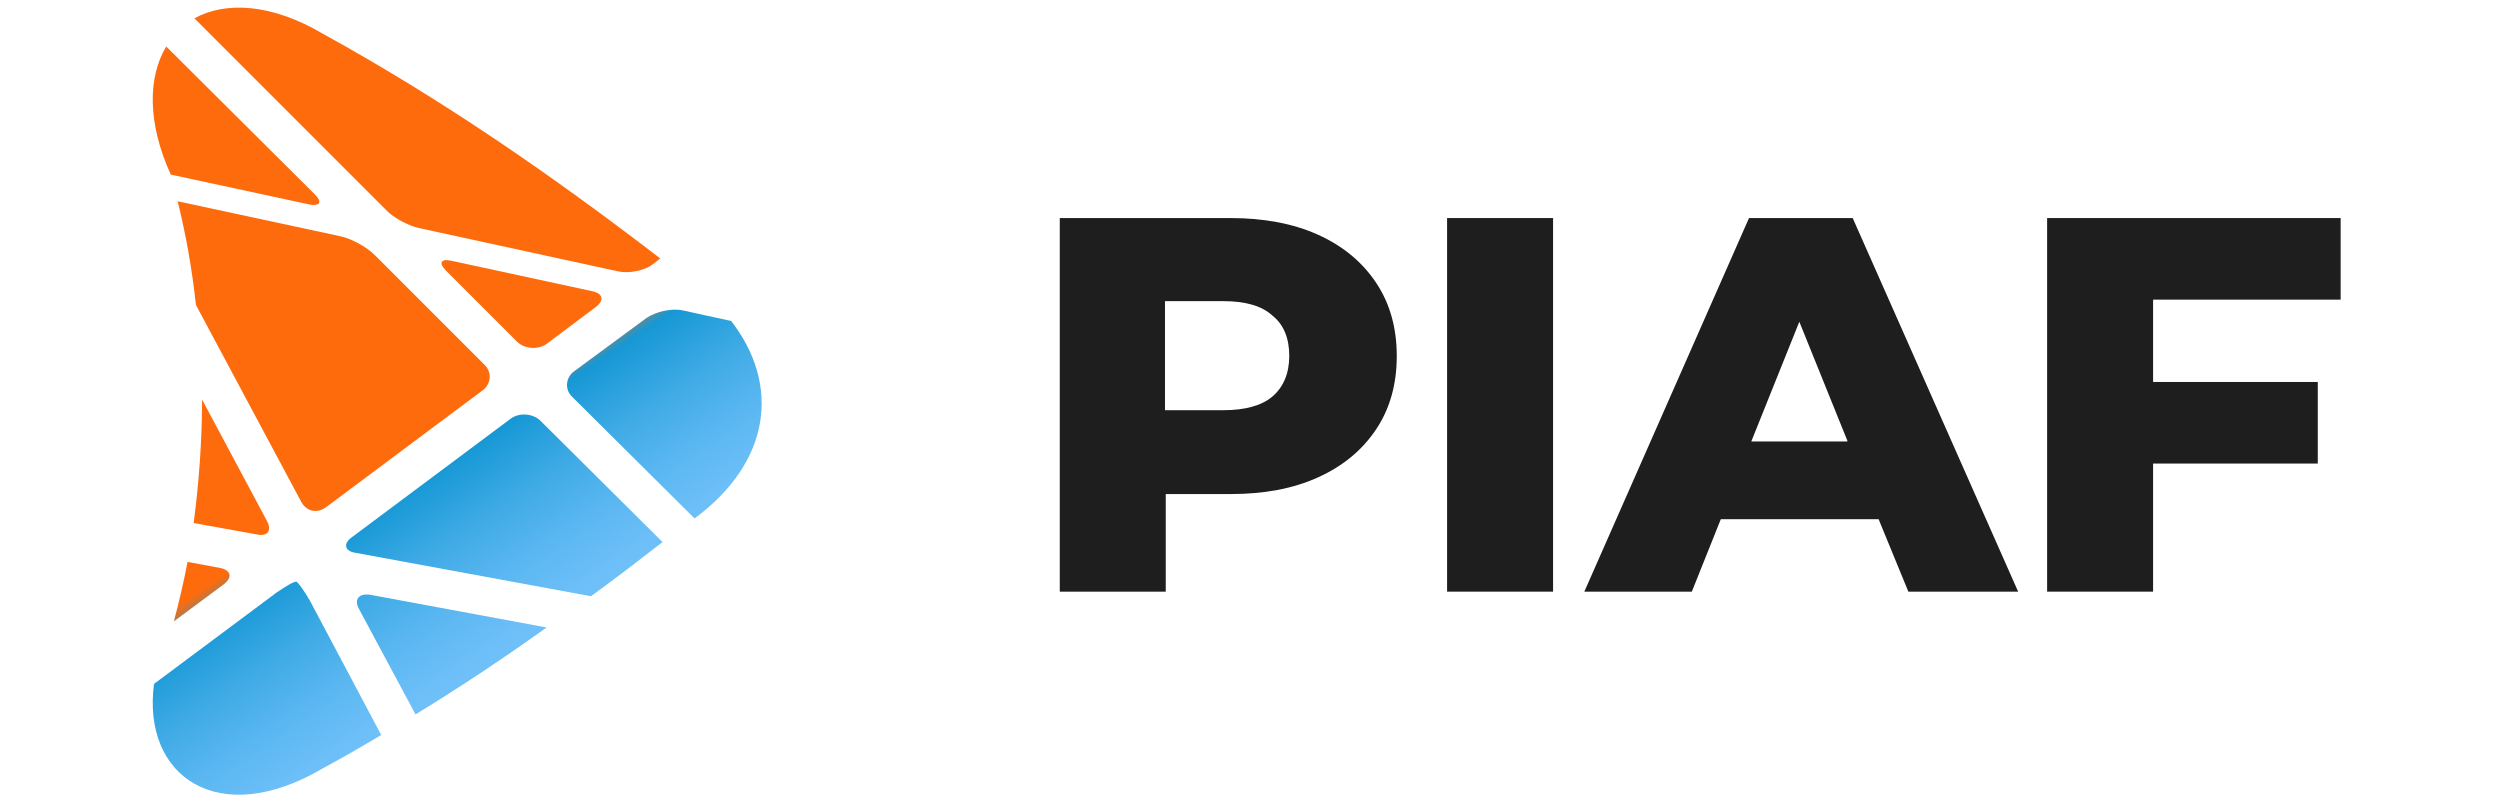
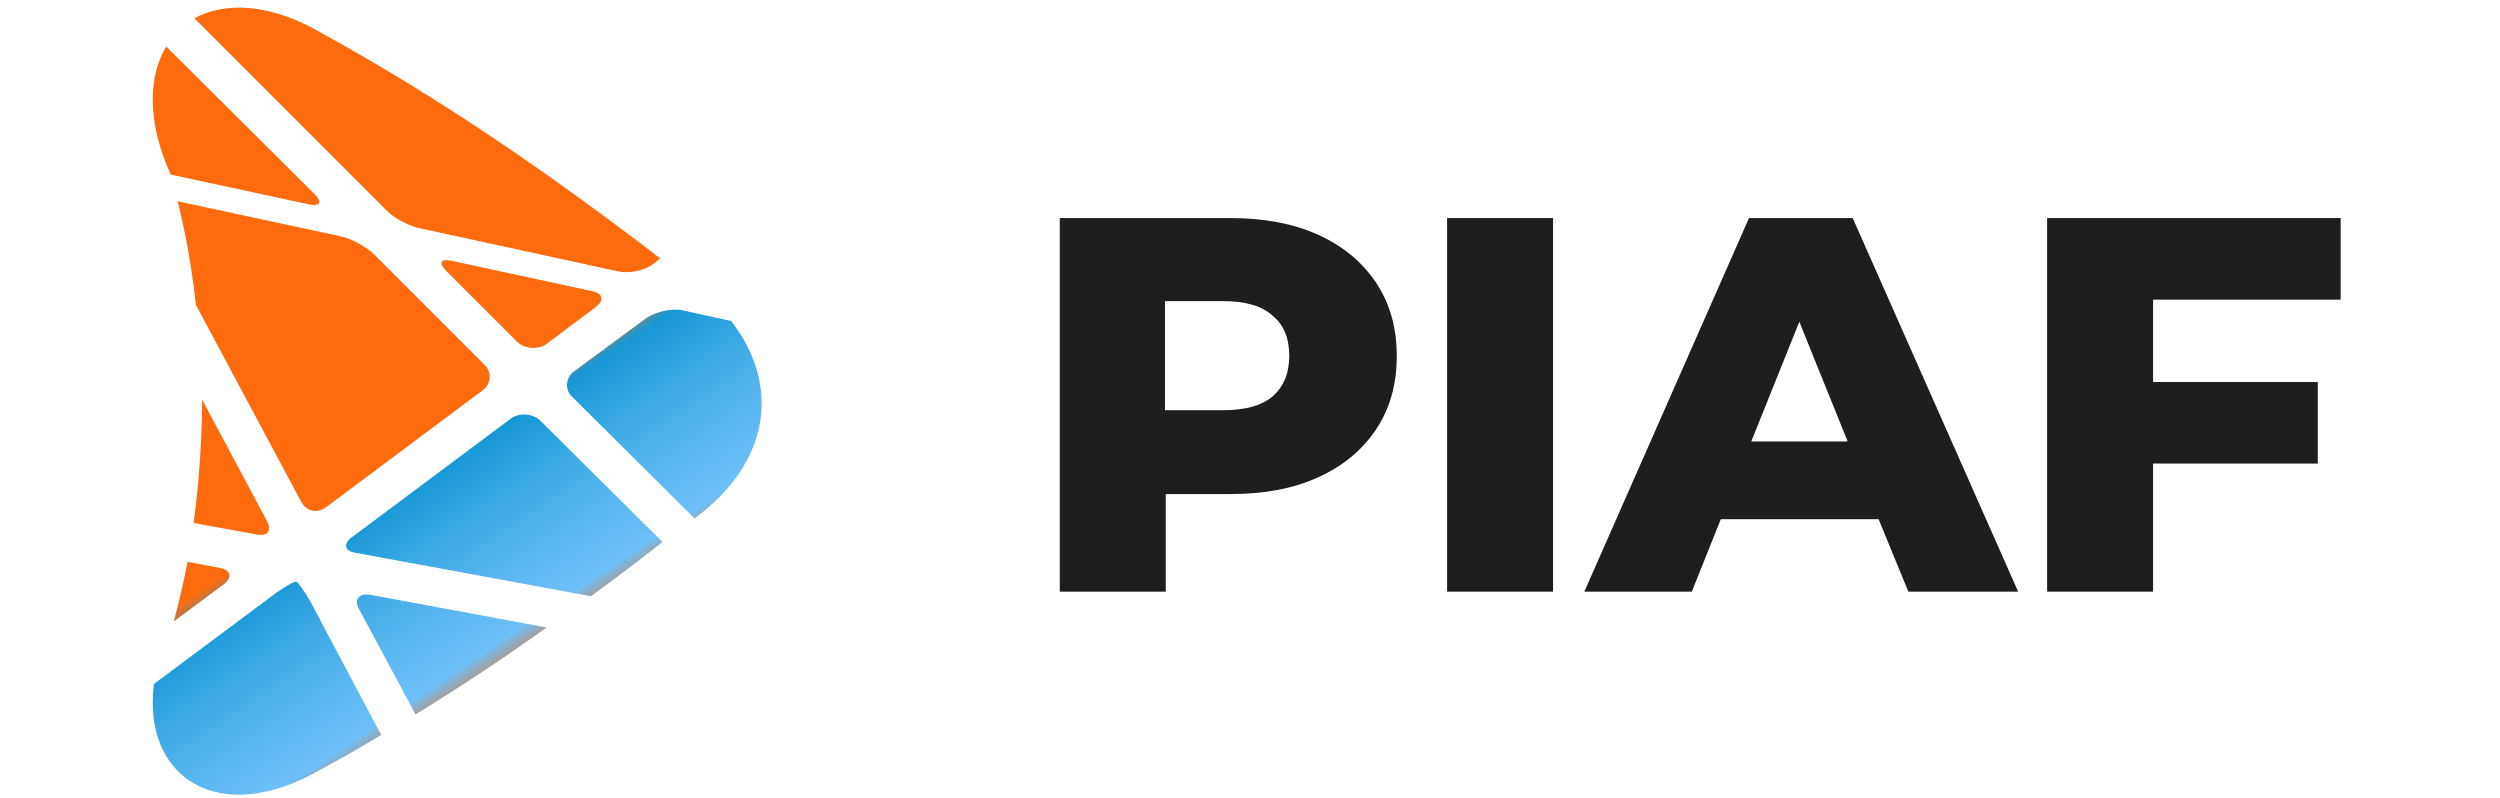
<svg xmlns="http://www.w3.org/2000/svg" version="1.1" id="Layer_1" x="0px" y="0px" viewBox="0 0 327.9 104.6" style="enable-background:new 0 0 327.9 104.6;" xml:space="preserve">
  <style type="text/css">
	.st0{fill:url(#SVGID_1_);}
	.st1{fill:url(#SVGID_2_);}
	.st2{fill:url(#SVGID_3_);}
	.st3{fill:url(#SVGID_4_);}
	.st4{fill:url(#SVGID_5_);}
	.st5{fill:url(#SVGID_6_);}
	.st6{fill:url(#SVGID_7_);}
	.st7{fill:url(#SVGID_8_);}
	.st8{fill:url(#SVGID_9_);}
	.st9{fill:url(#SVGID_10_);}
	.st10{fill:#1E1E1E;}
</style>
  <g>
    <g>
      <linearGradient id="SVGID_1_" gradientUnits="userSpaceOnUse" x1="16.32" y1="18.852" x2="64.75" y2="90.652">
        <stop offset="0.626" style="stop-color:#FD6B0C" />
        <stop offset="0.674" style="stop-color:#1698D5" />
        <stop offset="0.773" style="stop-color:#3EAAE5" />
        <stop offset="0.864" style="stop-color:#5BB7F1" />
        <stop offset="0.943" style="stop-color:#6DBFF8" />
-         <stop offset="1" style="stop-color:#73C2FB" />
+         <stop offset="1" style="stop-color:#FD6B0C" />
      </linearGradient>
      <path class="st0" d="M47.1,79.9l7.4,13.8c5.9-3.6,11.6-7.4,17.2-11.4l-23.2-4.3C47,77.8,46.4,78.7,47.1,79.9z" />
      <linearGradient id="SVGID_2_" gradientUnits="userSpaceOnUse" x1="-5.94" y1="33.867" x2="42.489" y2="105.667">
        <stop offset="0.626" style="stop-color:#FD6B0C" />
        <stop offset="0.674" style="stop-color:#1698D5" />
        <stop offset="0.773" style="stop-color:#3EAAE5" />
        <stop offset="0.864" style="stop-color:#5BB7F1" />
        <stop offset="0.943" style="stop-color:#6DBFF8" />
-         <stop offset="1" style="stop-color:#73C2FB" />
+         <stop offset="1" style="stop-color:#FD6B0C" />
      </linearGradient>
      <path class="st1" d="M38.9,76.3c-0.3-0.1-1.4,0.6-2.6,1.4l-16.1,12c-1.6,12.2,8.5,19.1,22.1,11.1c2.6-1.4,5.2-2.9,7.7-4.4    l-9.4-17.7C39.9,77.5,39.1,76.4,38.9,76.3z" />
      <linearGradient id="SVGID_3_" gradientUnits="userSpaceOnUse" x1="50.78" y1="-4.391" x2="99.21" y2="67.408">
        <stop offset="0.626" style="stop-color:#FD6B0C" />
        <stop offset="0.674" style="stop-color:#1698D5" />
        <stop offset="0.773" style="stop-color:#3EAAE5" />
        <stop offset="0.864" style="stop-color:#5BB7F1" />
        <stop offset="0.943" style="stop-color:#6DBFF8" />
-         <stop offset="1" style="stop-color:#73C2FB" />
+         <stop offset="1" style="stop-color:#FD6B0C" />
      </linearGradient>
      <path class="st2" d="M84.8,41.7l-9.5,7c-1.1,0.8-1.3,2.4-0.2,3.4L91.1,68c10-7.4,11.3-17.5,4.8-25.9l-6.4-1.4    C88,40.4,86,40.9,84.8,41.7z" />
      <linearGradient id="SVGID_4_" gradientUnits="userSpaceOnUse" x1="26.157" y1="12.217" x2="74.587" y2="84.017">
        <stop offset="0.626" style="stop-color:#FD6B0C" />
        <stop offset="0.674" style="stop-color:#1698D5" />
        <stop offset="0.773" style="stop-color:#3EAAE5" />
        <stop offset="0.864" style="stop-color:#5BB7F1" />
        <stop offset="0.943" style="stop-color:#6DBFF8" />
-         <stop offset="1" style="stop-color:#73C2FB" />
+         <stop offset="1" style="stop-color:#FD6B0C" />
      </linearGradient>
      <path class="st3" d="M70.9,55.2c-1-1-2.8-1.1-3.9-0.3L46.1,70.5c-1.1,0.8-0.9,1.8,0.5,2l30.9,5.7c3.2-2.3,6.3-4.7,9.4-7.1    L70.9,55.2z" />
      <linearGradient id="SVGID_5_" gradientUnits="userSpaceOnUse" x1="43.777" y1="0.333" x2="92.206" y2="72.132">
        <stop offset="0.626" style="stop-color:#FD6B0C" />
        <stop offset="0.674" style="stop-color:#1698D5" />
        <stop offset="0.773" style="stop-color:#3EAAE5" />
        <stop offset="0.864" style="stop-color:#5BB7F1" />
        <stop offset="0.943" style="stop-color:#6DBFF8" />
-         <stop offset="1" style="stop-color:#73C2FB" />
+         <stop offset="1" style="stop-color:#FD6B0C" />
      </linearGradient>
      <path class="st4" d="M77.7,38.2l-18.5-4c-1.4-0.3-1.7,0.3-0.7,1.3l9.3,9.3c1,1,2.8,1.1,3.9,0.3l6.4-4.8    C79.3,39.4,79.1,38.5,77.7,38.2z" />
      <linearGradient id="SVGID_6_" gradientUnits="userSpaceOnUse" x1="24.538" y1="13.31" x2="72.967" y2="85.109">
        <stop offset="0.626" style="stop-color:#FD6B0C" />
        <stop offset="0.674" style="stop-color:#1698D5" />
        <stop offset="0.773" style="stop-color:#3EAAE5" />
        <stop offset="0.864" style="stop-color:#5BB7F1" />
        <stop offset="0.943" style="stop-color:#6DBFF8" />
-         <stop offset="1" style="stop-color:#73C2FB" />
+         <stop offset="1" style="stop-color:#FD6B0C" />
      </linearGradient>
      <path class="st5" d="M41.3,25.5L21.8,6.1c-2.4,4-2.5,10,0.6,16.8l18.1,3.9C42,27.1,42.3,26.5,41.3,25.5z" />
      <linearGradient id="SVGID_7_" gradientUnits="userSpaceOnUse" x1="3.661" y1="27.391" x2="52.09" y2="99.191">
        <stop offset="0.626" style="stop-color:#FD6B0C" />
        <stop offset="0.674" style="stop-color:#1698D5" />
        <stop offset="0.773" style="stop-color:#3EAAE5" />
        <stop offset="0.864" style="stop-color:#5BB7F1" />
        <stop offset="0.943" style="stop-color:#6DBFF8" />
-         <stop offset="1" style="stop-color:#73C2FB" />
+         <stop offset="1" style="stop-color:#FD6B0C" />
      </linearGradient>
      <path class="st6" d="M35,68.3l-8.5-15.9c0,5.4-0.4,10.9-1.1,16.2l8.3,1.5C35.1,70.4,35.7,69.6,35,68.3z" />
      <linearGradient id="SVGID_8_" gradientUnits="userSpaceOnUse" x1="43.932" y1="0.228" x2="92.362" y2="72.027">
        <stop offset="0.626" style="stop-color:#FD6B0C" />
        <stop offset="0.674" style="stop-color:#1698D5" />
        <stop offset="0.773" style="stop-color:#3EAAE5" />
        <stop offset="0.864" style="stop-color:#5BB7F1" />
        <stop offset="0.943" style="stop-color:#6DBFF8" />
-         <stop offset="1" style="stop-color:#73C2FB" />
+         <stop offset="1" style="stop-color:#FD6B0C" />
      </linearGradient>
      <path class="st7" d="M54.9,29.9l26.2,5.7c1.4,0.3,3.5-0.1,4.6-1l0.9-0.7C72.4,23,58.1,13.1,42.3,4.4c-6.8-4-12.8-4.2-16.8-2    l25.1,25.1C51.6,28.6,53.6,29.6,54.9,29.9z" />
      <linearGradient id="SVGID_9_" gradientUnits="userSpaceOnUse" x1="-4.338" y1="32.786" x2="44.092" y2="104.586">
        <stop offset="0.626" style="stop-color:#FD6B0C" />
        <stop offset="0.674" style="stop-color:#1698D5" />
        <stop offset="0.773" style="stop-color:#3EAAE5" />
        <stop offset="0.864" style="stop-color:#5BB7F1" />
        <stop offset="0.943" style="stop-color:#6DBFF8" />
-         <stop offset="1" style="stop-color:#73C2FB" />
+         <stop offset="1" style="stop-color:#FD6B0C" />
      </linearGradient>
      <path class="st8" d="M28.9,74.5l-4.3-0.8c-0.5,2.6-1.1,5.2-1.8,7.8l6.6-4.9C30.5,75.7,30.3,74.8,28.9,74.5z" />
      <linearGradient id="SVGID_10_" gradientUnits="userSpaceOnUse" x1="22.959" y1="14.375" x2="71.388" y2="86.174">
        <stop offset="0.626" style="stop-color:#FD6B0C" />
        <stop offset="0.674" style="stop-color:#1698D5" />
        <stop offset="0.773" style="stop-color:#3EAAE5" />
        <stop offset="0.864" style="stop-color:#5BB7F1" />
        <stop offset="0.943" style="stop-color:#6DBFF8" />
-         <stop offset="1" style="stop-color:#73C2FB" />
+         <stop offset="1" style="stop-color:#FD6B0C" />
      </linearGradient>
      <path class="st9" d="M39.5,65.8c0.7,1.3,2.1,1.6,3.3,0.7l20.5-15.3c1.1-0.8,1.3-2.4,0.2-3.4L49.1,33.4c-1-1-3-2.1-4.4-2.4    l-21.4-4.6c1.1,4.4,1.9,9,2.4,13.6L39.5,65.8z" />
    </g>
    <g>
      <path class="st10" d="M172.9,30.8c3.3,1.5,5.8,3.6,7.6,6.3c1.8,2.7,2.7,5.9,2.7,9.6c0,3.7-0.9,6.9-2.7,9.6    c-1.8,2.7-4.3,4.8-7.6,6.3c-3.3,1.5-7.1,2.2-11.5,2.2h-8.5v12.8h-13.9v-49h22.4C165.7,28.6,169.6,29.3,172.9,30.8z M166.9,52    c1.4-1.2,2.2-3,2.2-5.3c0-2.3-0.7-4.1-2.2-5.3c-1.4-1.3-3.6-1.9-6.4-1.9h-7.7v14.3h7.7C163.3,53.8,165.5,53.2,166.9,52z" />
      <path class="st10" d="M189.8,28.6h13.9v49h-13.9V28.6z" />
      <path class="st10" d="M246.4,68.1h-20.7l-3.8,9.5h-14.1l21.6-49h13.6l21.7,49h-14.4L246.4,68.1z M242.3,57.8L236,42.2l-6.3,15.7    H242.3z" />
      <path class="st10" d="M282.4,39.3v10.8H304v10.7h-21.6v16.8h-13.9v-49H307v10.7H282.4z" />
    </g>
  </g>
</svg>
